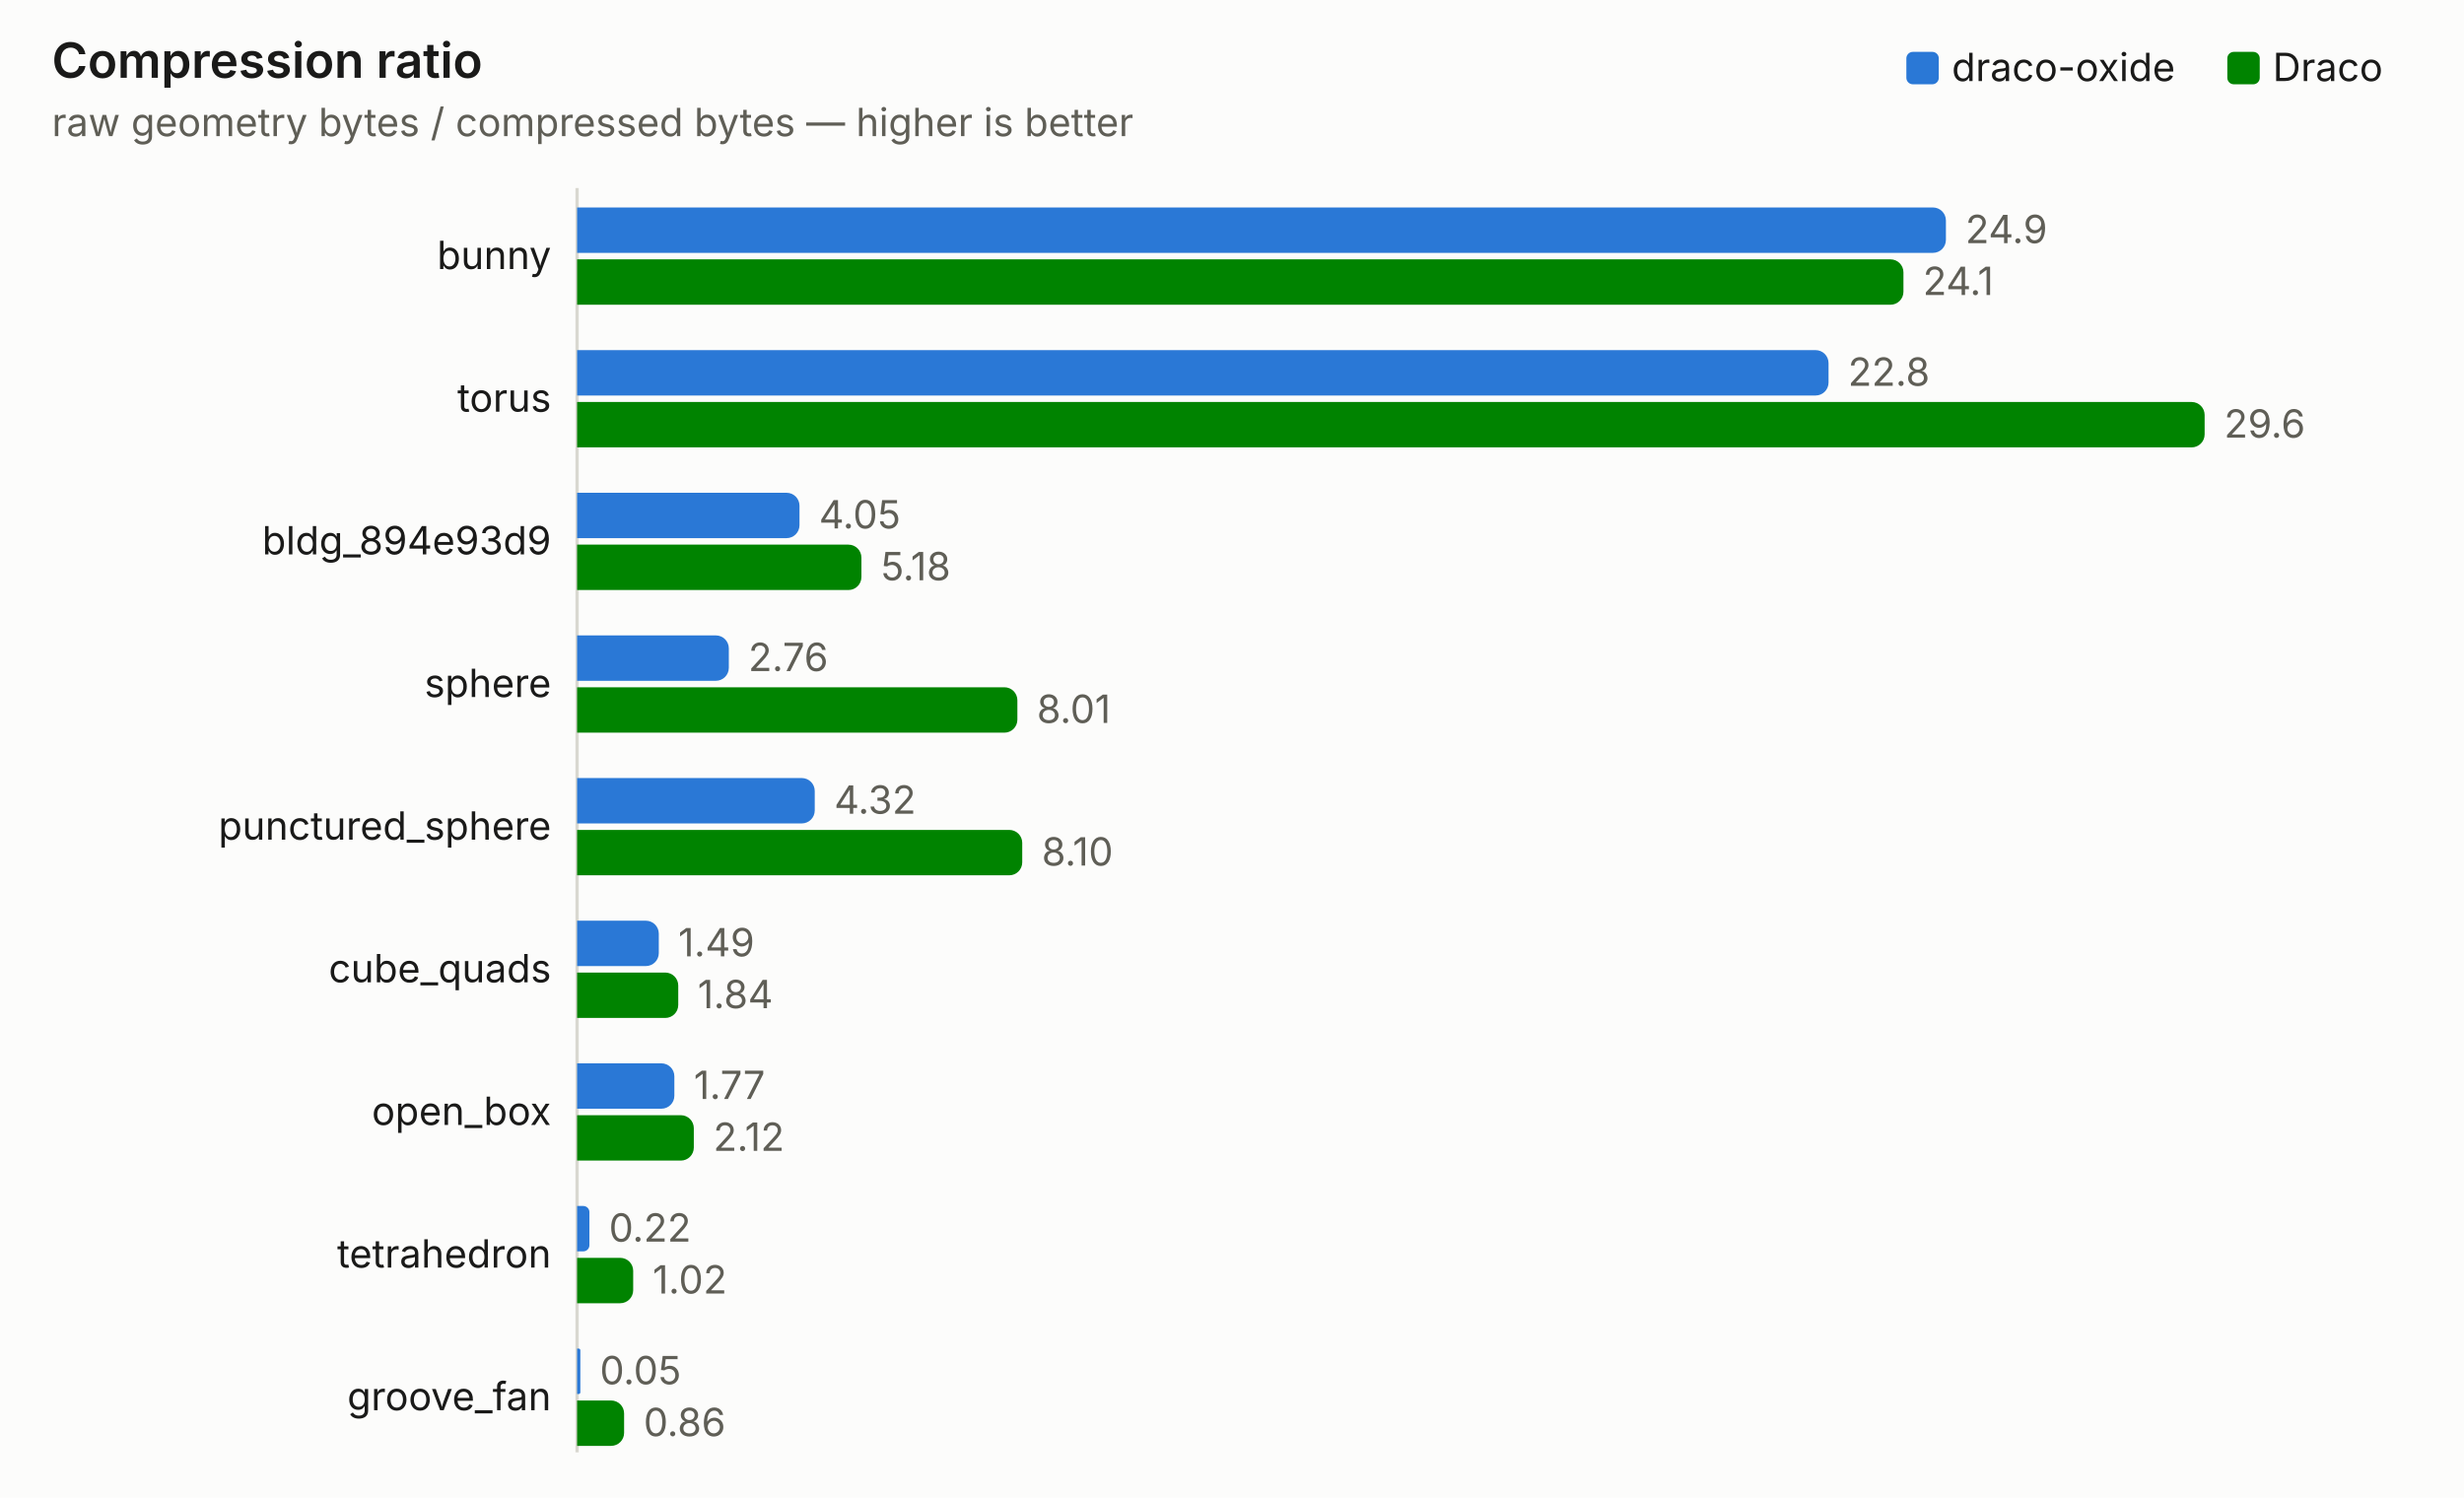
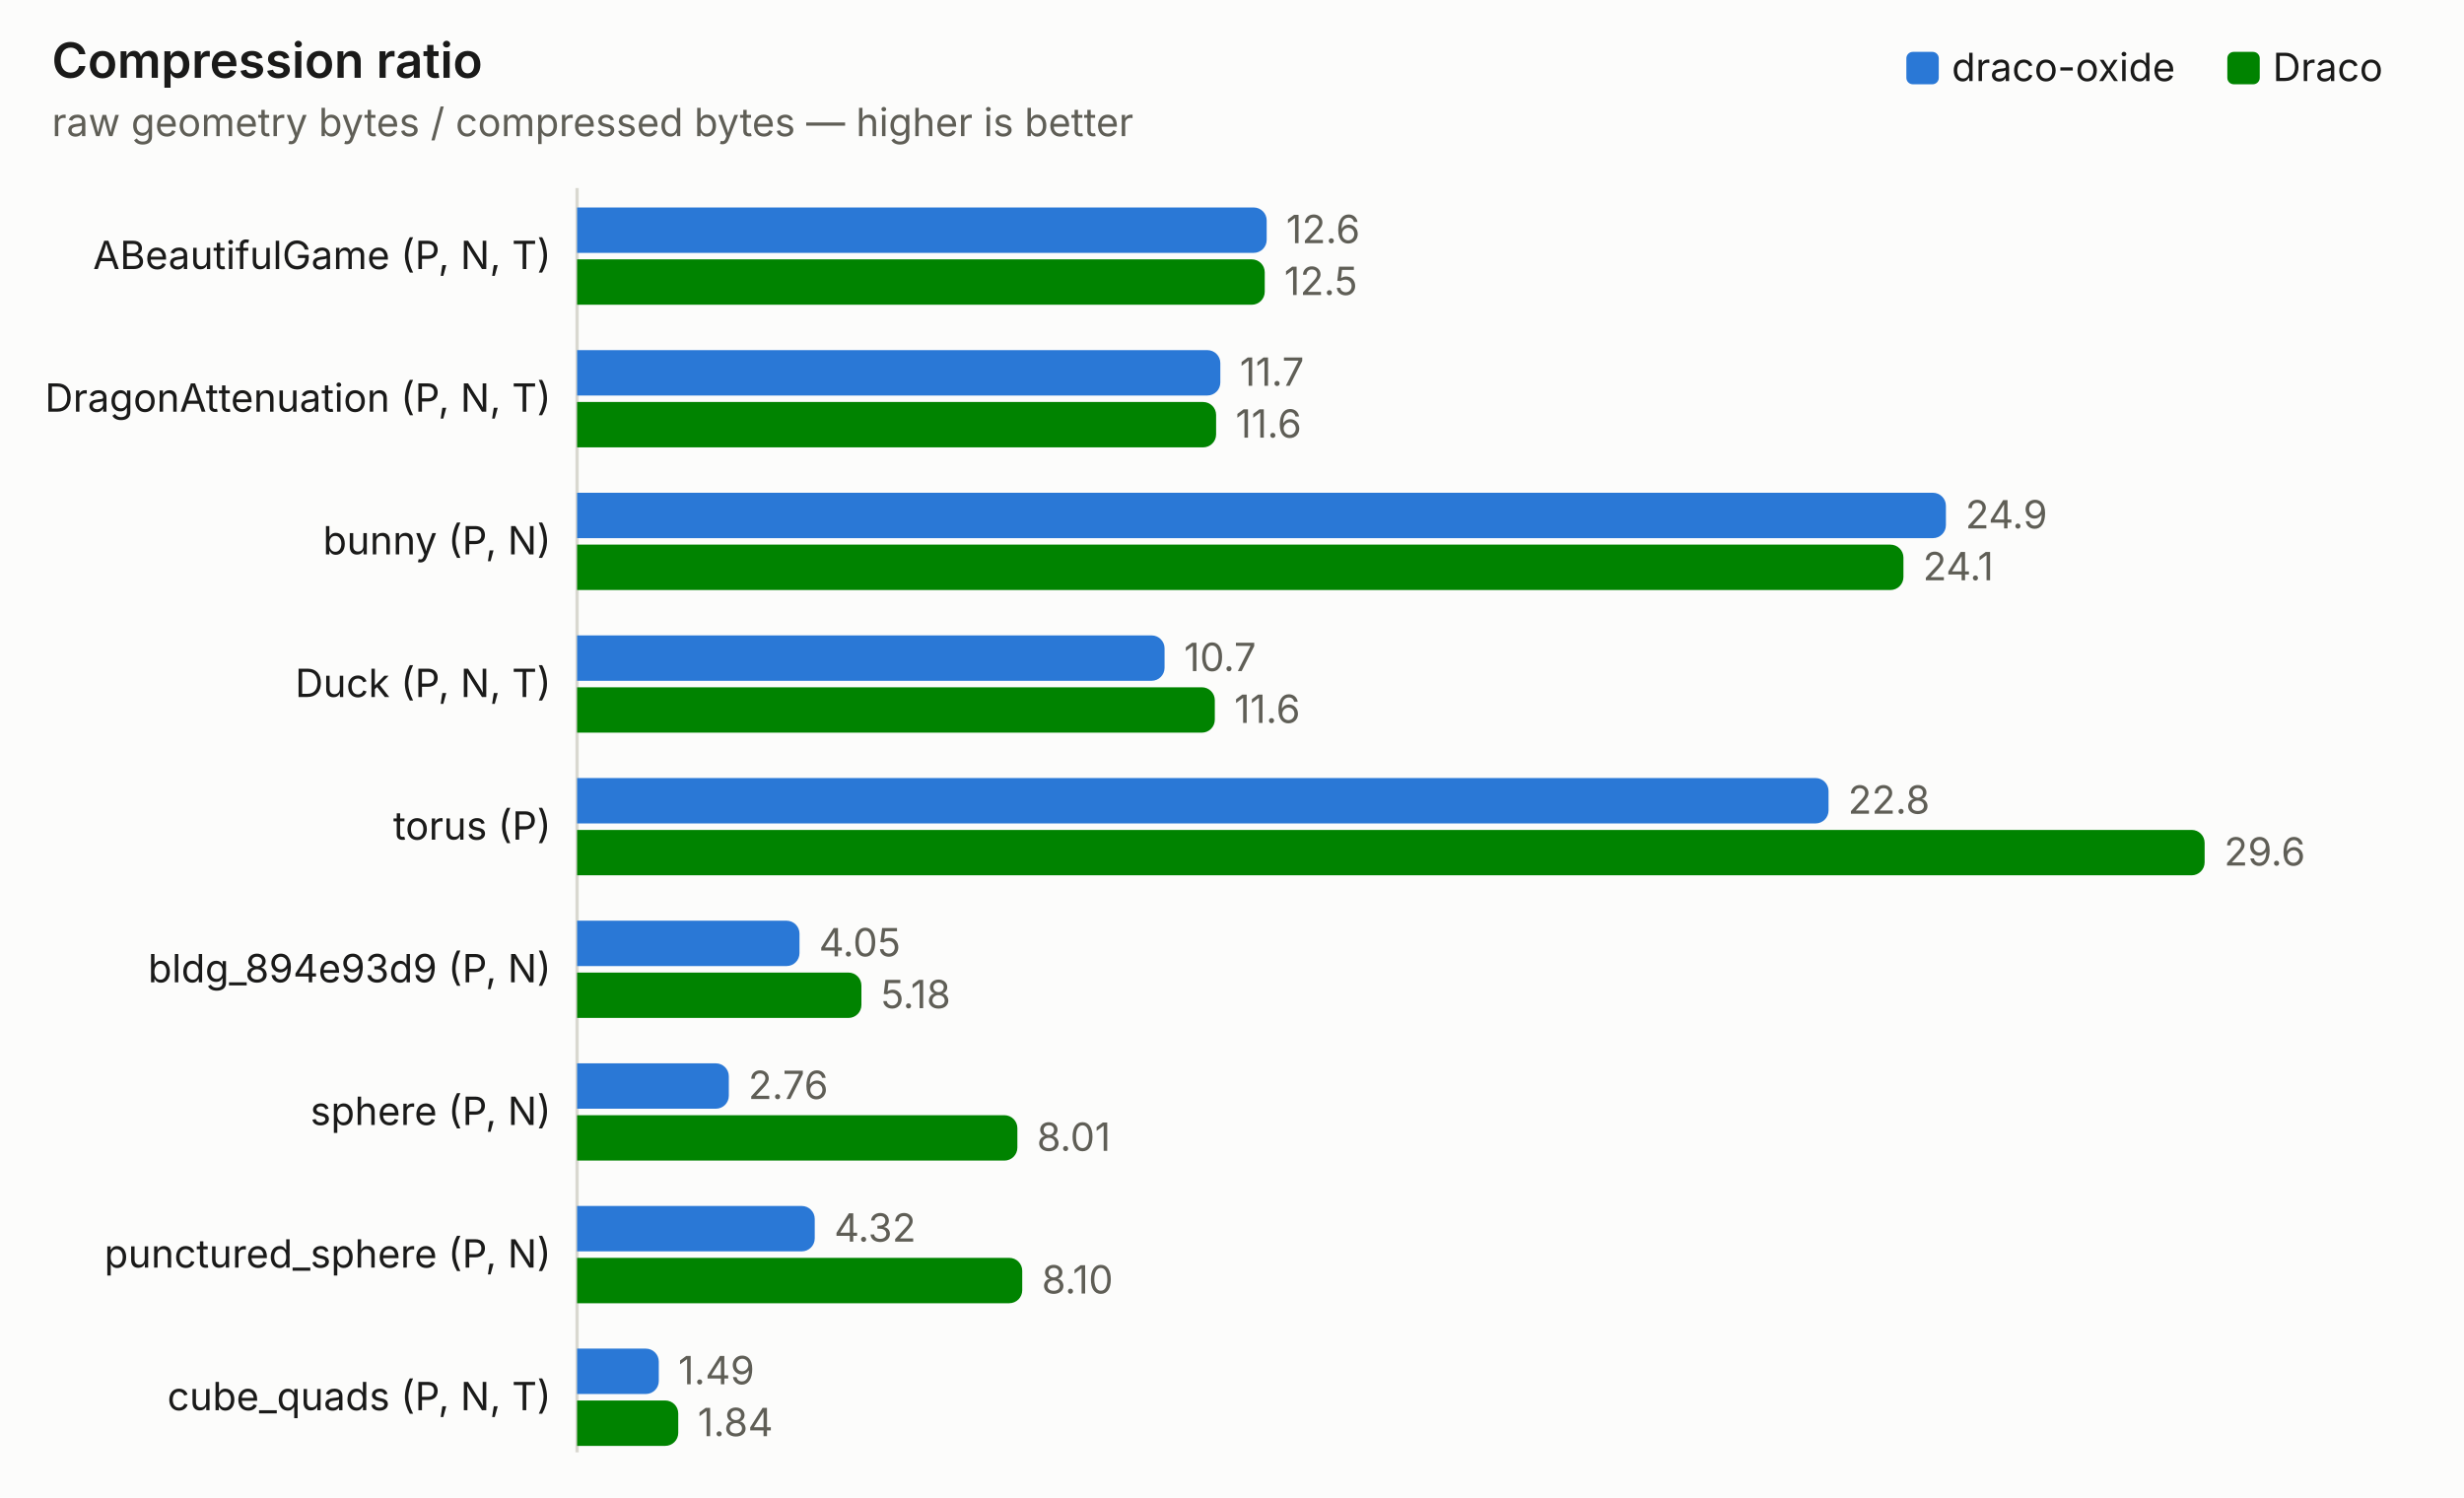
<svg xmlns="http://www.w3.org/2000/svg" width="760" height="462" viewBox="0 0 760 462" font-family="system-ui, -apple-system, 'Segoe UI', sans-serif" font-size="12">
  <rect width="760" height="462" fill="#fcfcfb" />
  <text x="16" y="24" font-size="15" font-weight="600" fill="#1a1a19">Compression ratio</text>
  <text x="16" y="42" fill="#5f5e56">raw geometry bytes / compressed bytes — higher is better</text>
  <rect x="588.0" y="16" width="10" height="10" rx="2" fill="#2a78d6" />
  <text x="602.0" y="25" fill="#1a1a19">draco-oxide</text>
  <rect x="687.0" y="16" width="10" height="10" rx="2" fill="#008300" />
  <text x="701.0" y="25" fill="#1a1a19">Draco</text>
  <line x1="178" y1="58.0" x2="178" y2="448.0" stroke="#d9d8d0" stroke-width="1" />
-   <text x="170.0" y="83.0" text-anchor="end" fill="#1a1a19">bunny</text>
-   <path d="M178.0 64.0 h418.2 a4.0 4.0 0 0 1 4.0 4.0 v6.0 a4.0 4.0 0 0 1 -4.0 4.0 h-418.2 Z" fill="#2a78d6" />
-   <text x="606.2" y="75.0" fill="#5f5e56">24.9</text>
-   <path d="M178.0 80.0 h405.1 a4.0 4.0 0 0 1 4.0 4.0 v6.0 a4.0 4.0 0 0 1 -4.0 4.0 h-405.1 Z" fill="#008300" />
-   <text x="593.1" y="91.0" fill="#5f5e56">24.1</text>
-   <text x="170.0" y="127.0" text-anchor="end" fill="#1a1a19">torus</text>
-   <path d="M178.0 108.0 h382.0 a4.0 4.0 0 0 1 4.0 4.0 v6.0 a4.0 4.0 0 0 1 -4.0 4.0 h-382.0 Z" fill="#2a78d6" />
-   <text x="570.0" y="119.0" fill="#5f5e56">22.8</text>
-   <path d="M178.0 124.0 h498.0 a4.0 4.0 0 0 1 4.0 4.0 v6.0 a4.0 4.0 0 0 1 -4.0 4.0 h-498.0 Z" fill="#008300" />
-   <text x="686.0" y="135.0" fill="#5f5e56">29.6</text>
-   <text x="170.0" y="171.0" text-anchor="end" fill="#1a1a19">bldg_894e93d9</text>
-   <path d="M178.0 152.0 h64.6 a4.0 4.0 0 0 1 4.0 4.0 v6.0 a4.0 4.0 0 0 1 -4.0 4.0 h-64.6 Z" fill="#2a78d6" />
-   <text x="252.6" y="163.0" fill="#5f5e56">4.05</text>
-   <path d="M178.0 168.0 h83.7 a4.0 4.0 0 0 1 4.0 4.0 v6.0 a4.0 4.0 0 0 1 -4.0 4.0 h-83.7 Z" fill="#008300" />
-   <text x="271.7" y="179.0" fill="#5f5e56">5.18</text>
-   <text x="170.0" y="215.0" text-anchor="end" fill="#1a1a19">sphere</text>
-   <path d="M178.0 196.0 h42.8 a4.0 4.0 0 0 1 4.0 4.0 v6.0 a4.0 4.0 0 0 1 -4.0 4.0 h-42.8 Z" fill="#2a78d6" />
-   <text x="230.8" y="207.0" fill="#5f5e56">2.76</text>
-   <path d="M178.0 212.0 h131.8 a4.0 4.0 0 0 1 4.0 4.0 v6.0 a4.0 4.0 0 0 1 -4.0 4.0 h-131.8 Z" fill="#008300" />
-   <text x="319.8" y="223.0" fill="#5f5e56">8.01</text>
-   <text x="170.0" y="259.0" text-anchor="end" fill="#1a1a19">punctured_sphere</text>
-   <path d="M178.0 240.0 h69.3 a4.0 4.0 0 0 1 4.0 4.0 v6.0 a4.0 4.0 0 0 1 -4.0 4.0 h-69.3 Z" fill="#2a78d6" />
-   <text x="257.3" y="251.0" fill="#5f5e56">4.32</text>
-   <path d="M178.0 256.0 h133.3 a4.0 4.0 0 0 1 4.0 4.0 v6.0 a4.0 4.0 0 0 1 -4.0 4.0 h-133.3 Z" fill="#008300" />
-   <text x="321.3" y="267.0" fill="#5f5e56">8.10</text>
-   <text x="170.0" y="303.0" text-anchor="end" fill="#1a1a19">cube_quads</text>
-   <path d="M178.0 284.0 h21.2 a4.0 4.0 0 0 1 4.0 4.0 v6.0 a4.0 4.0 0 0 1 -4.0 4.0 h-21.2 Z" fill="#2a78d6" />
-   <text x="209.2" y="295.0" fill="#5f5e56">1.49</text>
-   <path d="M178.0 300.0 h27.2 a4.0 4.0 0 0 1 4.0 4.0 v6.0 a4.0 4.0 0 0 1 -4.0 4.0 h-27.2 Z" fill="#008300" />
-   <text x="215.2" y="311.0" fill="#5f5e56">1.84</text>
-   <text x="170.0" y="347.0" text-anchor="end" fill="#1a1a19">open_box</text>
-   <path d="M178.0 328.0 h26.0 a4.0 4.0 0 0 1 4.0 4.0 v6.0 a4.0 4.0 0 0 1 -4.0 4.0 h-26.0 Z" fill="#2a78d6" />
-   <text x="214.0" y="339.0" fill="#5f5e56">1.77</text>
-   <path d="M178.0 344.0 h32.0 a4.0 4.0 0 0 1 4.0 4.0 v6.0 a4.0 4.0 0 0 1 -4.0 4.0 h-32.0 Z" fill="#008300" />
-   <text x="220.0" y="355.0" fill="#5f5e56">2.12</text>
-   <text x="170.0" y="391.0" text-anchor="end" fill="#1a1a19">tetrahedron</text>
-   <path d="M178.0 372.0 h1.9 a1.9 1.9 0 0 1 1.9 1.9 v10.2 a1.9 1.9 0 0 1 -1.9 1.9 h-1.9 Z" fill="#2a78d6" />
-   <text x="187.8" y="383.0" fill="#5f5e56">0.22</text>
-   <path d="M178.0 388.0 h13.3 a4.0 4.0 0 0 1 4.0 4.0 v6.0 a4.0 4.0 0 0 1 -4.0 4.0 h-13.3 Z" fill="#008300" />
-   <text x="201.3" y="399.0" fill="#5f5e56">1.02</text>
-   <text x="170.0" y="435.0" text-anchor="end" fill="#1a1a19">groove_fan</text>
-   <path d="M178.0 416.0 h0.5 a0.5 0.5 0 0 1 0.5 0.5 v13.0 a0.5 0.5 0 0 1 -0.5 0.5 h-0.5 Z" fill="#2a78d6" />
-   <text x="185.0" y="427.0" fill="#5f5e56">0.05</text>
-   <path d="M178.0 432.0 h10.5 a4.0 4.0 0 0 1 4.0 4.0 v6.0 a4.0 4.0 0 0 1 -4.0 4.0 h-10.5 Z" fill="#008300" />
-   <text x="198.5" y="443.0" fill="#5f5e56">0.86</text>
+   <text x="170.0" y="83.0" text-anchor="end" fill="#1a1a19">ABeautifulGame (P, N, T)</text>
+   <path d="M178.0 64.0 h208.7 a4.0 4.0 0 0 1 4.0 4.0 v6.0 a4.0 4.0 0 0 1 -4.0 4.0 h-208.7 Z" fill="#2a78d6" />
+   <text x="396.7" y="75.0" fill="#5f5e56">12.6</text>
+   <path d="M178.0 80.0 h208.1 a4.0 4.0 0 0 1 4.0 4.0 v6.0 a4.0 4.0 0 0 1 -4.0 4.0 h-208.1 Z" fill="#008300" />
+   <text x="396.1" y="91.0" fill="#5f5e56">12.5</text>
+   <text x="170.0" y="127.0" text-anchor="end" fill="#1a1a19">DragonAttenuation (P, N, T)</text>
+   <path d="M178.0 108.0 h194.4 a4.0 4.0 0 0 1 4.0 4.0 v6.0 a4.0 4.0 0 0 1 -4.0 4.0 h-194.4 Z" fill="#2a78d6" />
+   <text x="382.4" y="119.0" fill="#5f5e56">11.7</text>
+   <path d="M178.0 124.0 h193.1 a4.0 4.0 0 0 1 4.0 4.0 v6.0 a4.0 4.0 0 0 1 -4.0 4.0 h-193.1 Z" fill="#008300" />
+   <text x="381.1" y="135.0" fill="#5f5e56">11.6</text>
+   <text x="170.0" y="171.0" text-anchor="end" fill="#1a1a19">bunny (P, N)</text>
+   <path d="M178.0 152.0 h418.2 a4.0 4.0 0 0 1 4.0 4.0 v6.0 a4.0 4.0 0 0 1 -4.0 4.0 h-418.2 Z" fill="#2a78d6" />
+   <text x="606.2" y="163.0" fill="#5f5e56">24.9</text>
+   <path d="M178.0 168.0 h405.1 a4.0 4.0 0 0 1 4.0 4.0 v6.0 a4.0 4.0 0 0 1 -4.0 4.0 h-405.1 Z" fill="#008300" />
+   <text x="593.1" y="179.0" fill="#5f5e56">24.1</text>
+   <text x="170.0" y="215.0" text-anchor="end" fill="#1a1a19">Duck (P, N, T)</text>
+   <path d="M178.0 196.0 h177.2 a4.0 4.0 0 0 1 4.0 4.0 v6.0 a4.0 4.0 0 0 1 -4.0 4.0 h-177.2 Z" fill="#2a78d6" />
+   <text x="365.2" y="207.0" fill="#5f5e56">10.7</text>
+   <path d="M178.0 212.0 h192.7 a4.0 4.0 0 0 1 4.0 4.0 v6.0 a4.0 4.0 0 0 1 -4.0 4.0 h-192.7 Z" fill="#008300" />
+   <text x="380.7" y="223.0" fill="#5f5e56">11.6</text>
+   <text x="170.0" y="259.0" text-anchor="end" fill="#1a1a19">torus (P)</text>
+   <path d="M178.0 240.0 h382.0 a4.0 4.0 0 0 1 4.0 4.0 v6.0 a4.0 4.0 0 0 1 -4.0 4.0 h-382.0 Z" fill="#2a78d6" />
+   <text x="570.0" y="251.0" fill="#5f5e56">22.8</text>
+   <path d="M178.0 256.0 h498.0 a4.0 4.0 0 0 1 4.0 4.0 v6.0 a4.0 4.0 0 0 1 -4.0 4.0 h-498.0 Z" fill="#008300" />
+   <text x="686.0" y="267.0" fill="#5f5e56">29.6</text>
+   <text x="170.0" y="303.0" text-anchor="end" fill="#1a1a19">bldg_894e93d9 (P, N)</text>
+   <path d="M178.0 284.0 h64.6 a4.0 4.0 0 0 1 4.0 4.0 v6.0 a4.0 4.0 0 0 1 -4.0 4.0 h-64.6 Z" fill="#2a78d6" />
+   <text x="252.6" y="295.0" fill="#5f5e56">4.05</text>
+   <path d="M178.0 300.0 h83.7 a4.0 4.0 0 0 1 4.0 4.0 v6.0 a4.0 4.0 0 0 1 -4.0 4.0 h-83.7 Z" fill="#008300" />
+   <text x="271.7" y="311.0" fill="#5f5e56">5.18</text>
+   <text x="170.0" y="347.0" text-anchor="end" fill="#1a1a19">sphere (P, N)</text>
+   <path d="M178.0 328.0 h42.8 a4.0 4.0 0 0 1 4.0 4.0 v6.0 a4.0 4.0 0 0 1 -4.0 4.0 h-42.8 Z" fill="#2a78d6" />
+   <text x="230.8" y="339.0" fill="#5f5e56">2.76</text>
+   <path d="M178.0 344.0 h131.8 a4.0 4.0 0 0 1 4.0 4.0 v6.0 a4.0 4.0 0 0 1 -4.0 4.0 h-131.8 Z" fill="#008300" />
+   <text x="319.8" y="355.0" fill="#5f5e56">8.01</text>
+   <text x="170.0" y="391.0" text-anchor="end" fill="#1a1a19">punctured_sphere (P, N)</text>
+   <path d="M178.0 372.0 h69.3 a4.0 4.0 0 0 1 4.0 4.0 v6.0 a4.0 4.0 0 0 1 -4.0 4.0 h-69.3 Z" fill="#2a78d6" />
+   <text x="257.3" y="383.0" fill="#5f5e56">4.32</text>
+   <path d="M178.0 388.0 h133.3 a4.0 4.0 0 0 1 4.0 4.0 v6.0 a4.0 4.0 0 0 1 -4.0 4.0 h-133.3 Z" fill="#008300" />
+   <text x="321.3" y="399.0" fill="#5f5e56">8.10</text>
+   <text x="170.0" y="435.0" text-anchor="end" fill="#1a1a19">cube_quads (P, N, T)</text>
+   <path d="M178.0 416.0 h21.2 a4.0 4.0 0 0 1 4.0 4.0 v6.0 a4.0 4.0 0 0 1 -4.0 4.0 h-21.2 Z" fill="#2a78d6" />
+   <text x="209.2" y="427.0" fill="#5f5e56">1.49</text>
+   <path d="M178.0 432.0 h27.2 a4.0 4.0 0 0 1 4.0 4.0 v6.0 a4.0 4.0 0 0 1 -4.0 4.0 h-27.2 Z" fill="#008300" />
+   <text x="215.2" y="443.0" fill="#5f5e56">1.84</text>
</svg>
